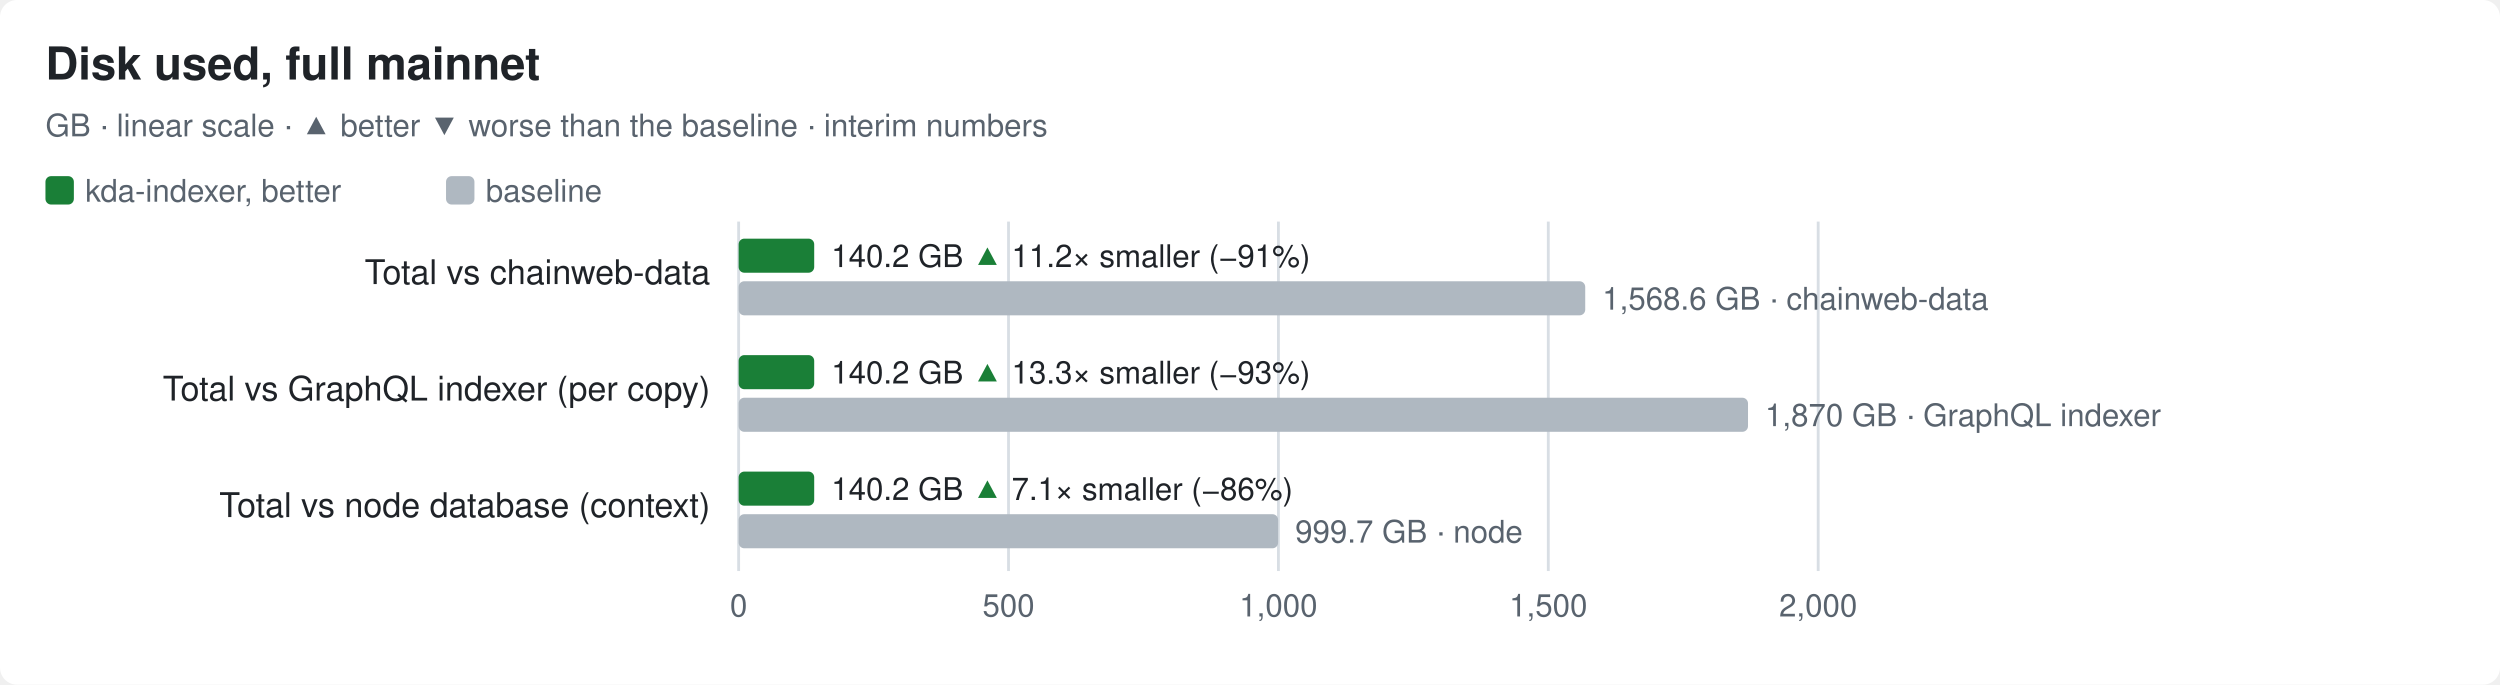
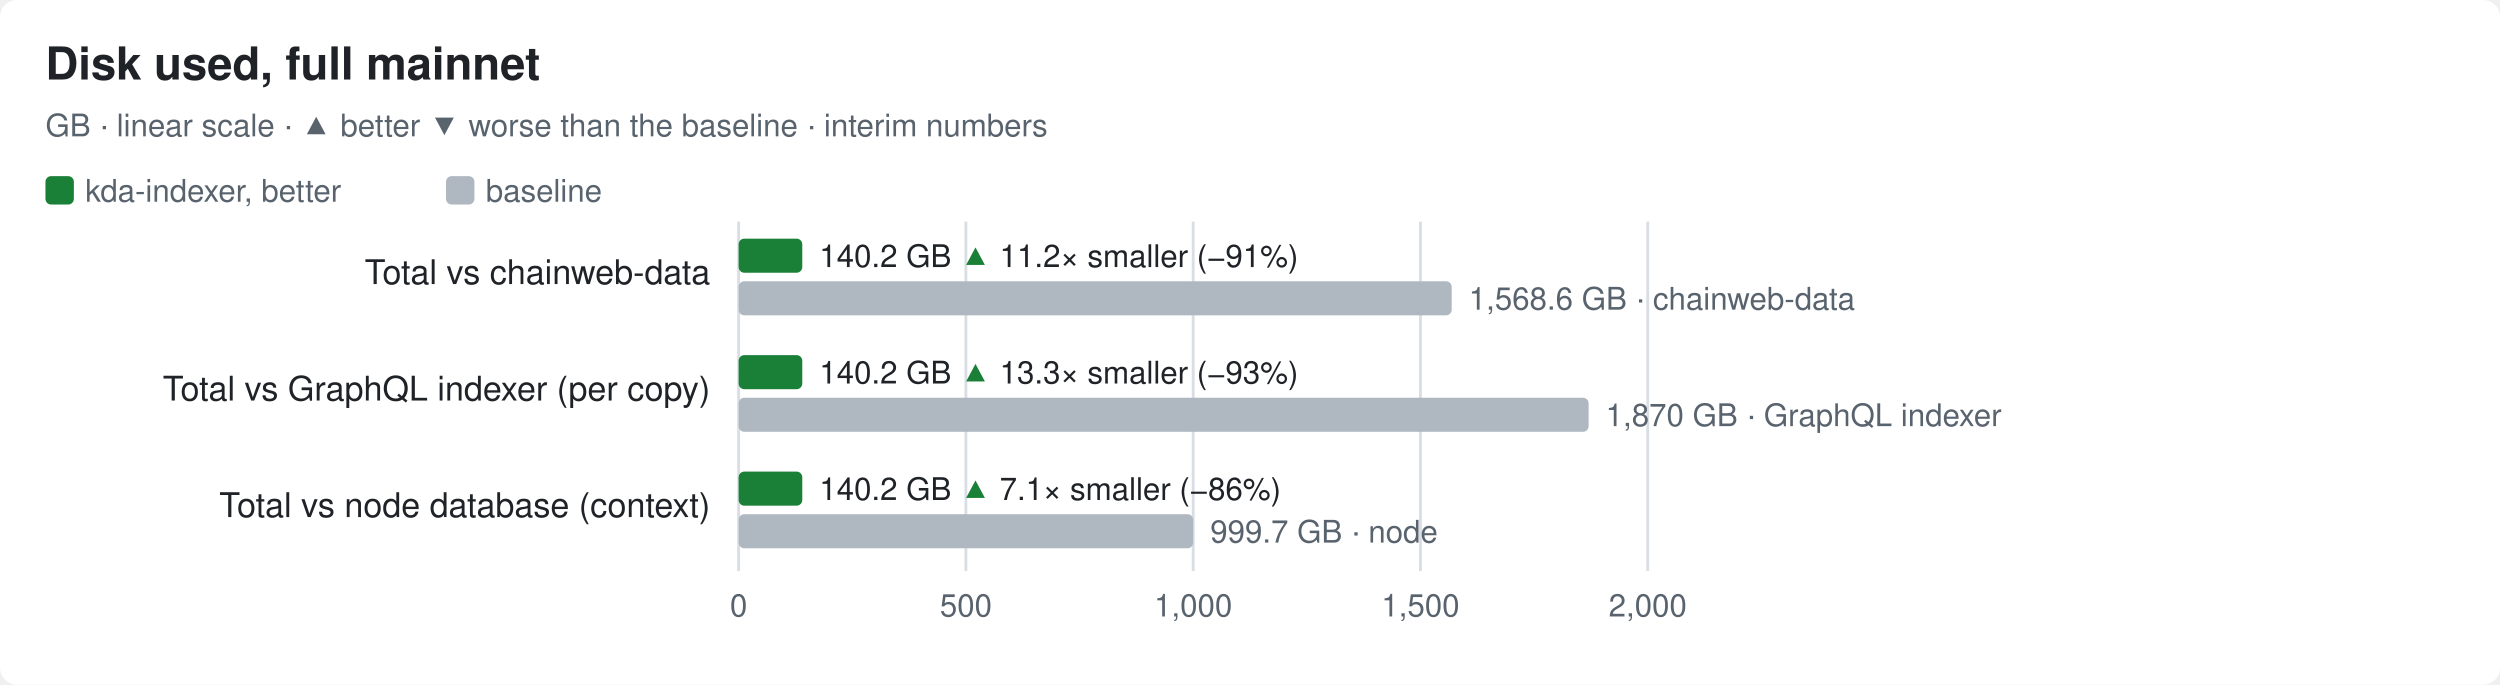
<svg xmlns="http://www.w3.org/2000/svg" width="880" height="241" viewBox="0 0 880 241" role="img" aria-labelledby="disk-t disk-d">
  <style>
svg{font-family:-apple-system,BlinkMacSystemFont,"Segoe UI",Helvetica,Arial,sans-serif}
.bg{fill:#ffffff}
.title{fill:#1f2328;font-size:16px;font-weight:600}
.sub,.tick,.muted{fill:#59636e;font-size:11px}
.label{fill:#1f2328;font-size:12px}
.val{fill:#1f2328;font-size:11px}
.grid{stroke:#d8dee4;stroke-width:1}
.ours.better{fill:#1a7f37}
.ours.worse{fill:#cf222e}
.ours.same,.ours.none{fill:#57606a}
.base{fill:#afb8c1}
.up{fill:#1a7f37}
.down{fill:#cf222e}
@media (prefers-color-scheme: dark){
.bg{fill:#0d1117}
.title,.label,.val{fill:#e6edf3}
.sub,.tick,.muted{fill:#9198a1}
.grid{stroke:#30363d}
.ours.better{fill:#3fb950}
.ours.worse{fill:#f85149}
.ours.same,.ours.none{fill:#9198a1}
.base{fill:#484f58}
.up{fill:#3fb950}
.down{fill:#f85149}
}
</style>
  <rect class="bg" x="0" y="0" width="880" height="241" rx="6" />
  <text class="title" x="16" y="28">Disk used, full mainnet</text>
  <text class="sub" x="16" y="48">GB · linear scale · ▲ better ▼ worse than the baseline · interim numbers</text>
  <rect class="ours better" x="16" y="62" width="10" height="10" rx="2" />
  <text class="muted" x="30" y="71">kda-indexer, better</text>
  <rect class="base" x="157" y="62" width="10" height="10" rx="2" />
  <text class="muted" x="171" y="71">baseline</text>
  <g class="axis linear">
    <line class="grid" x1="260.0" y1="78" x2="260.0" y2="201" />
    <text class="tick" x="260.0" y="217" text-anchor="middle">0</text>
-     <line class="grid" x1="355.0" y1="78" x2="355.0" y2="201" />
-     <text class="tick" x="355.0" y="217" text-anchor="middle">500</text>
-     <line class="grid" x1="450.0" y1="78" x2="450.0" y2="201" />
-     <text class="tick" x="450.0" y="217" text-anchor="middle">1,000</text>
-     <line class="grid" x1="545.0" y1="78" x2="545.0" y2="201" />
-     <text class="tick" x="545.0" y="217" text-anchor="middle">1,500</text>
-     <line class="grid" x1="640.0" y1="78" x2="640.0" y2="201" />
-     <text class="tick" x="640.0" y="217" text-anchor="middle">2,000</text>
+     <line class="grid" x1="340.0" y1="78" x2="340.0" y2="201" />
+     <text class="tick" x="340.0" y="217" text-anchor="middle">500</text>
+     <line class="grid" x1="420.0" y1="78" x2="420.0" y2="201" />
+     <text class="tick" x="420.0" y="217" text-anchor="middle">1,000</text>
+     <line class="grid" x1="500.0" y1="78" x2="500.0" y2="201" />
+     <text class="tick" x="500.0" y="217" text-anchor="middle">1,500</text>
+     <line class="grid" x1="580.0" y1="78" x2="580.0" y2="201" />
+     <text class="tick" x="580.0" y="217" text-anchor="middle">2,000</text>
  </g>
  <g class="metric" id="disk-total-vs-cwd">
    <text class="label" x="250" y="100" text-anchor="end">Total vs chainweb-data</text>
-     <rect class="ours better" x="260" y="84" width="26.6" height="12" rx="2" />
-     <text class="val" x="292.6" y="94">140.2 GB
+     <rect class="ours better" x="260" y="84" width="22.4" height="12" rx="2" />
+     <text class="val" x="288.4" y="94">140.2 GB
 <tspan class="up">▲</tspan>
 11.2× smaller (−91%)
</text>
-     <rect class="base" x="260" y="99" width="298.0" height="12" rx="2" />
-     <text class="muted" x="564.0" y="109">1,568.6 GB · chainweb-data</text>
+     <rect class="base" x="260" y="99" width="251.0" height="12" rx="2" />
+     <text class="muted" x="517.0" y="109">1,568.6 GB · chainweb-data</text>
  </g>
  <g class="metric" id="disk-total-vs-graphql">
    <text class="label" x="250" y="141" text-anchor="end">Total vs GraphQL indexer (per copy)</text>
-     <rect class="ours better" x="260" y="125" width="26.6" height="12" rx="2" />
-     <text class="val" x="292.6" y="135">140.2 GB
+     <rect class="ours better" x="260" y="125" width="22.4" height="12" rx="2" />
+     <text class="val" x="288.4" y="135">140.2 GB
 <tspan class="up">▲</tspan>
 13.3× smaller (−93%)
</text>
-     <rect class="base" x="260" y="140" width="355.3" height="12" rx="2" />
-     <text class="muted" x="621.3" y="150">1,870 GB · GraphQL indexer</text>
+     <rect class="base" x="260" y="140" width="299.2" height="12" rx="2" />
+     <text class="muted" x="565.2" y="150">1,870 GB · GraphQL indexer</text>
  </g>
  <g class="metric" id="disk-total-vs-node">
    <text class="label" x="250" y="182" text-anchor="end">Total vs node database (context)</text>
-     <rect class="ours better" x="260" y="166" width="26.6" height="12" rx="2" />
-     <text class="val" x="292.6" y="176">140.2 GB
+     <rect class="ours better" x="260" y="166" width="22.4" height="12" rx="2" />
+     <text class="val" x="288.4" y="176">140.2 GB
 <tspan class="up">▲</tspan>
 7.1× smaller (−86%)
</text>
-     <rect class="base" x="260" y="181" width="189.9" height="12" rx="2" />
-     <text class="muted" x="455.9" y="191">999.7 GB · node</text>
+     <rect class="base" x="260" y="181" width="160.0" height="12" rx="2" />
+     <text class="muted" x="426.0" y="191">999.7 GB · node</text>
  </g>
</svg>
